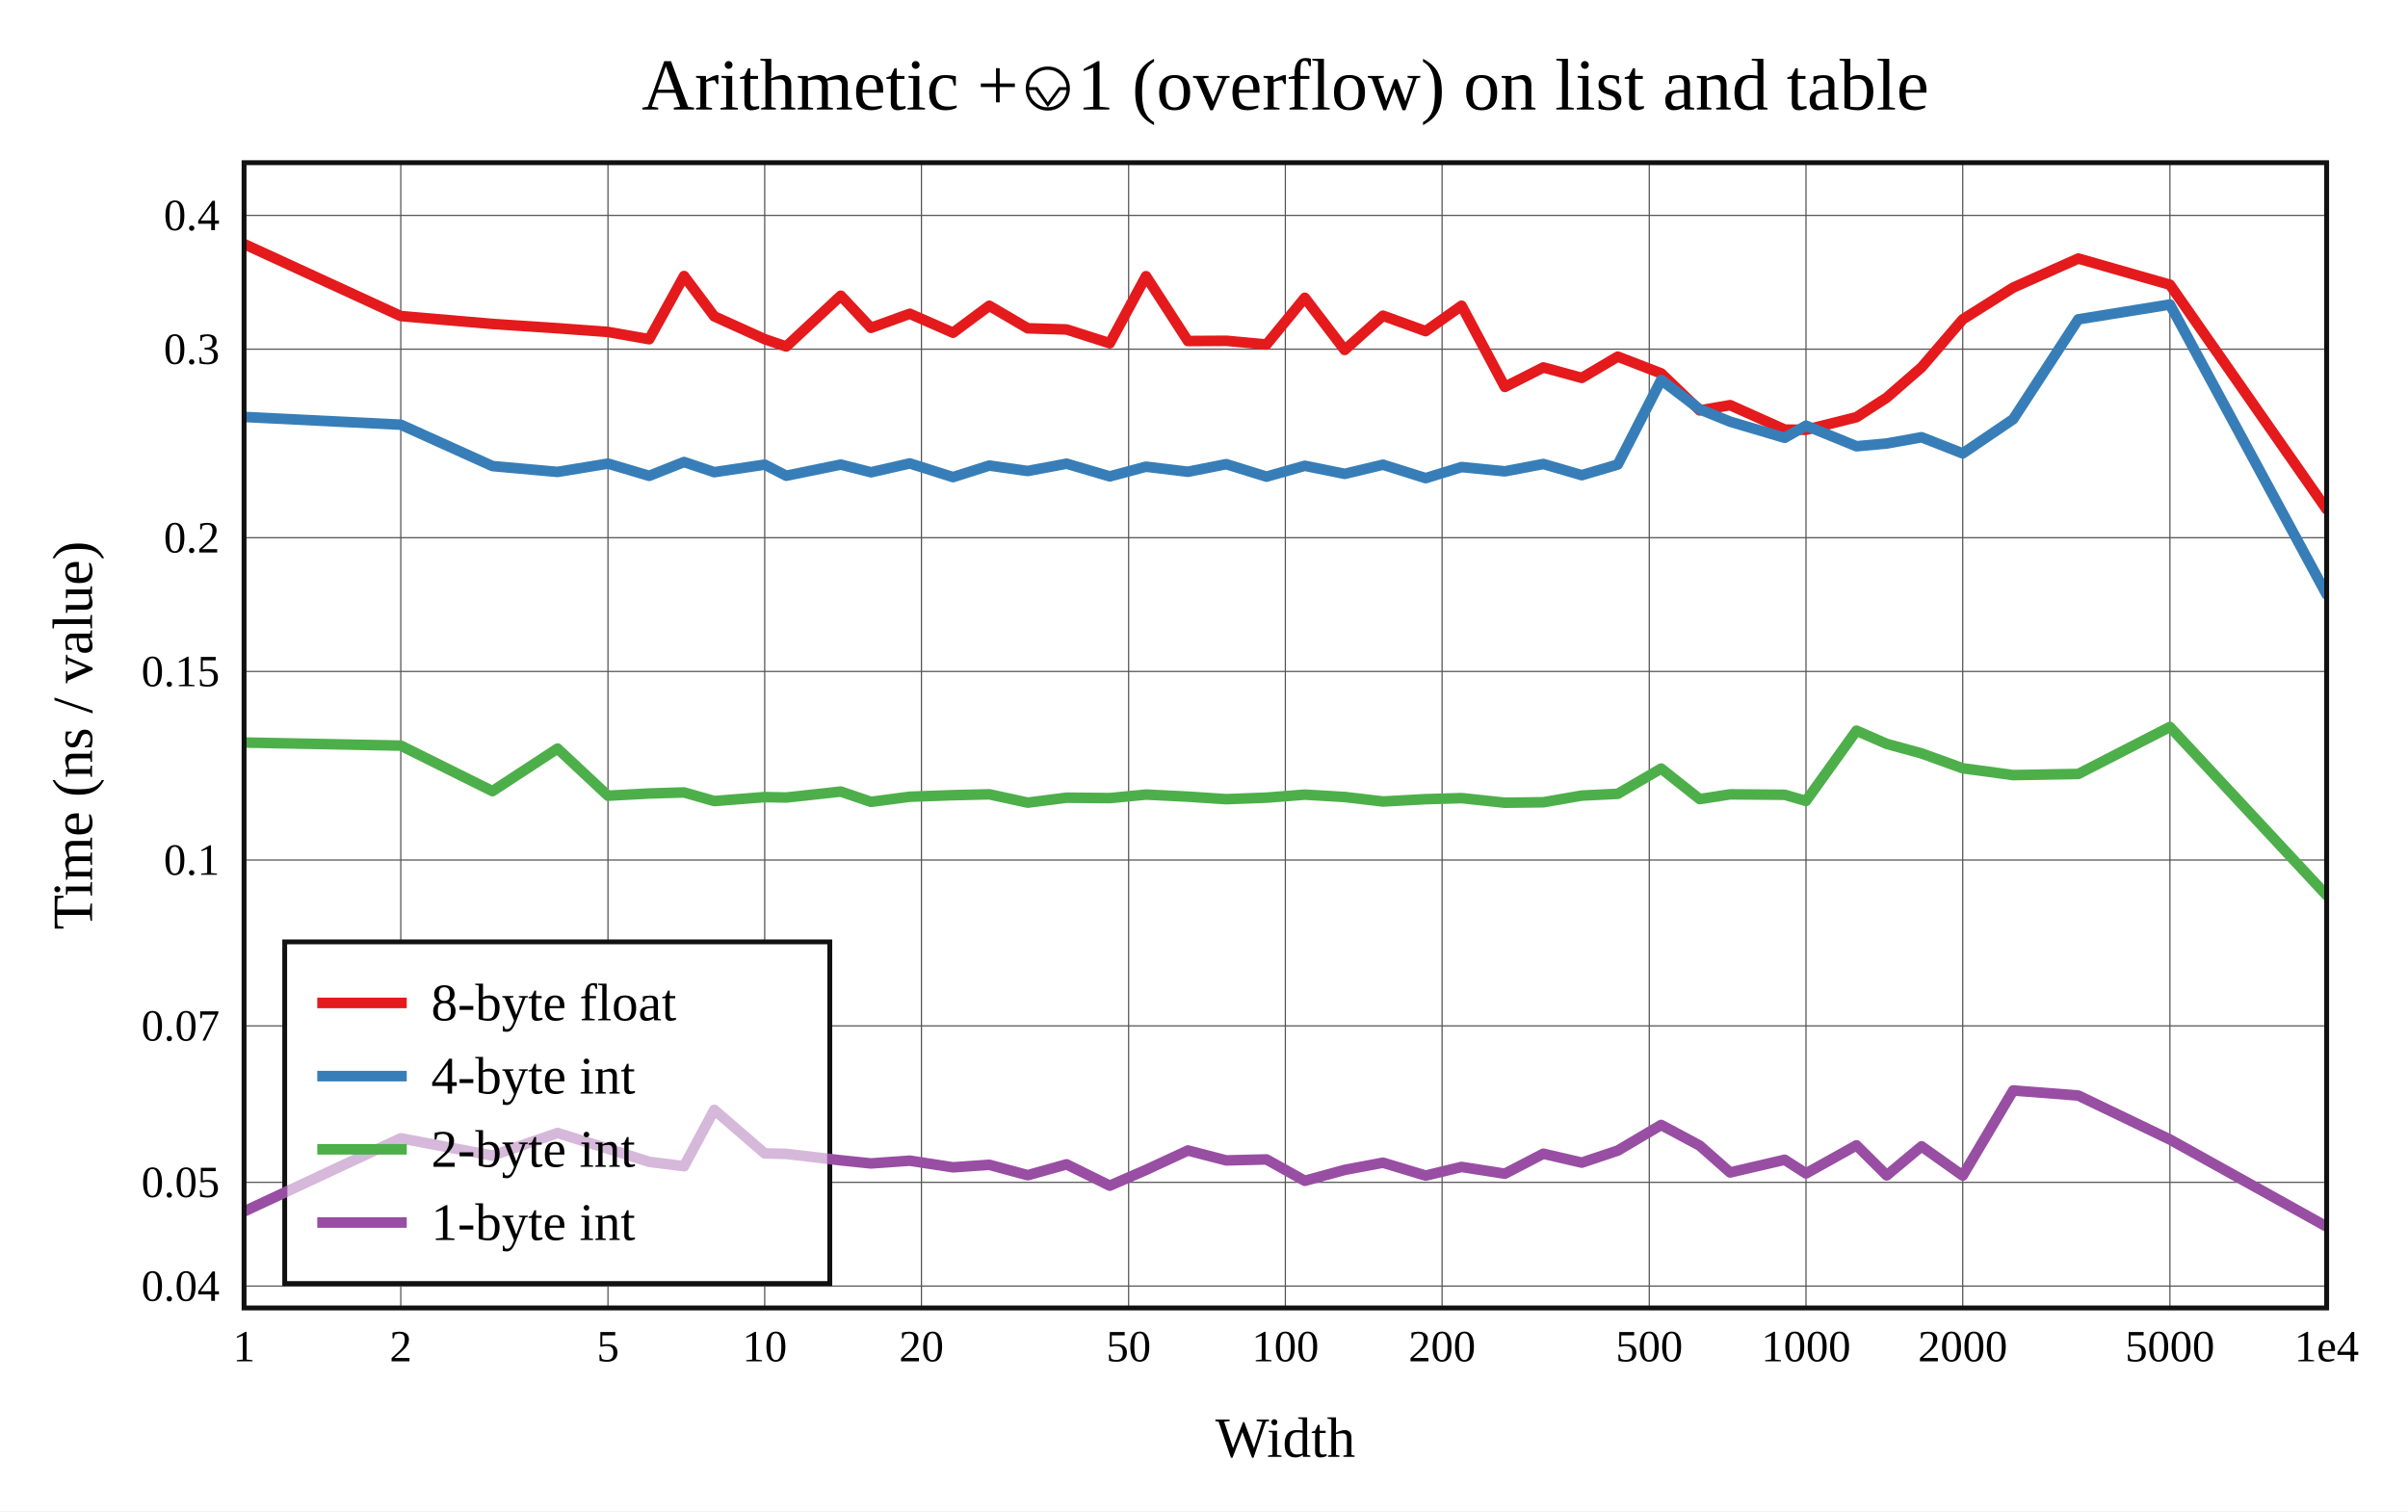
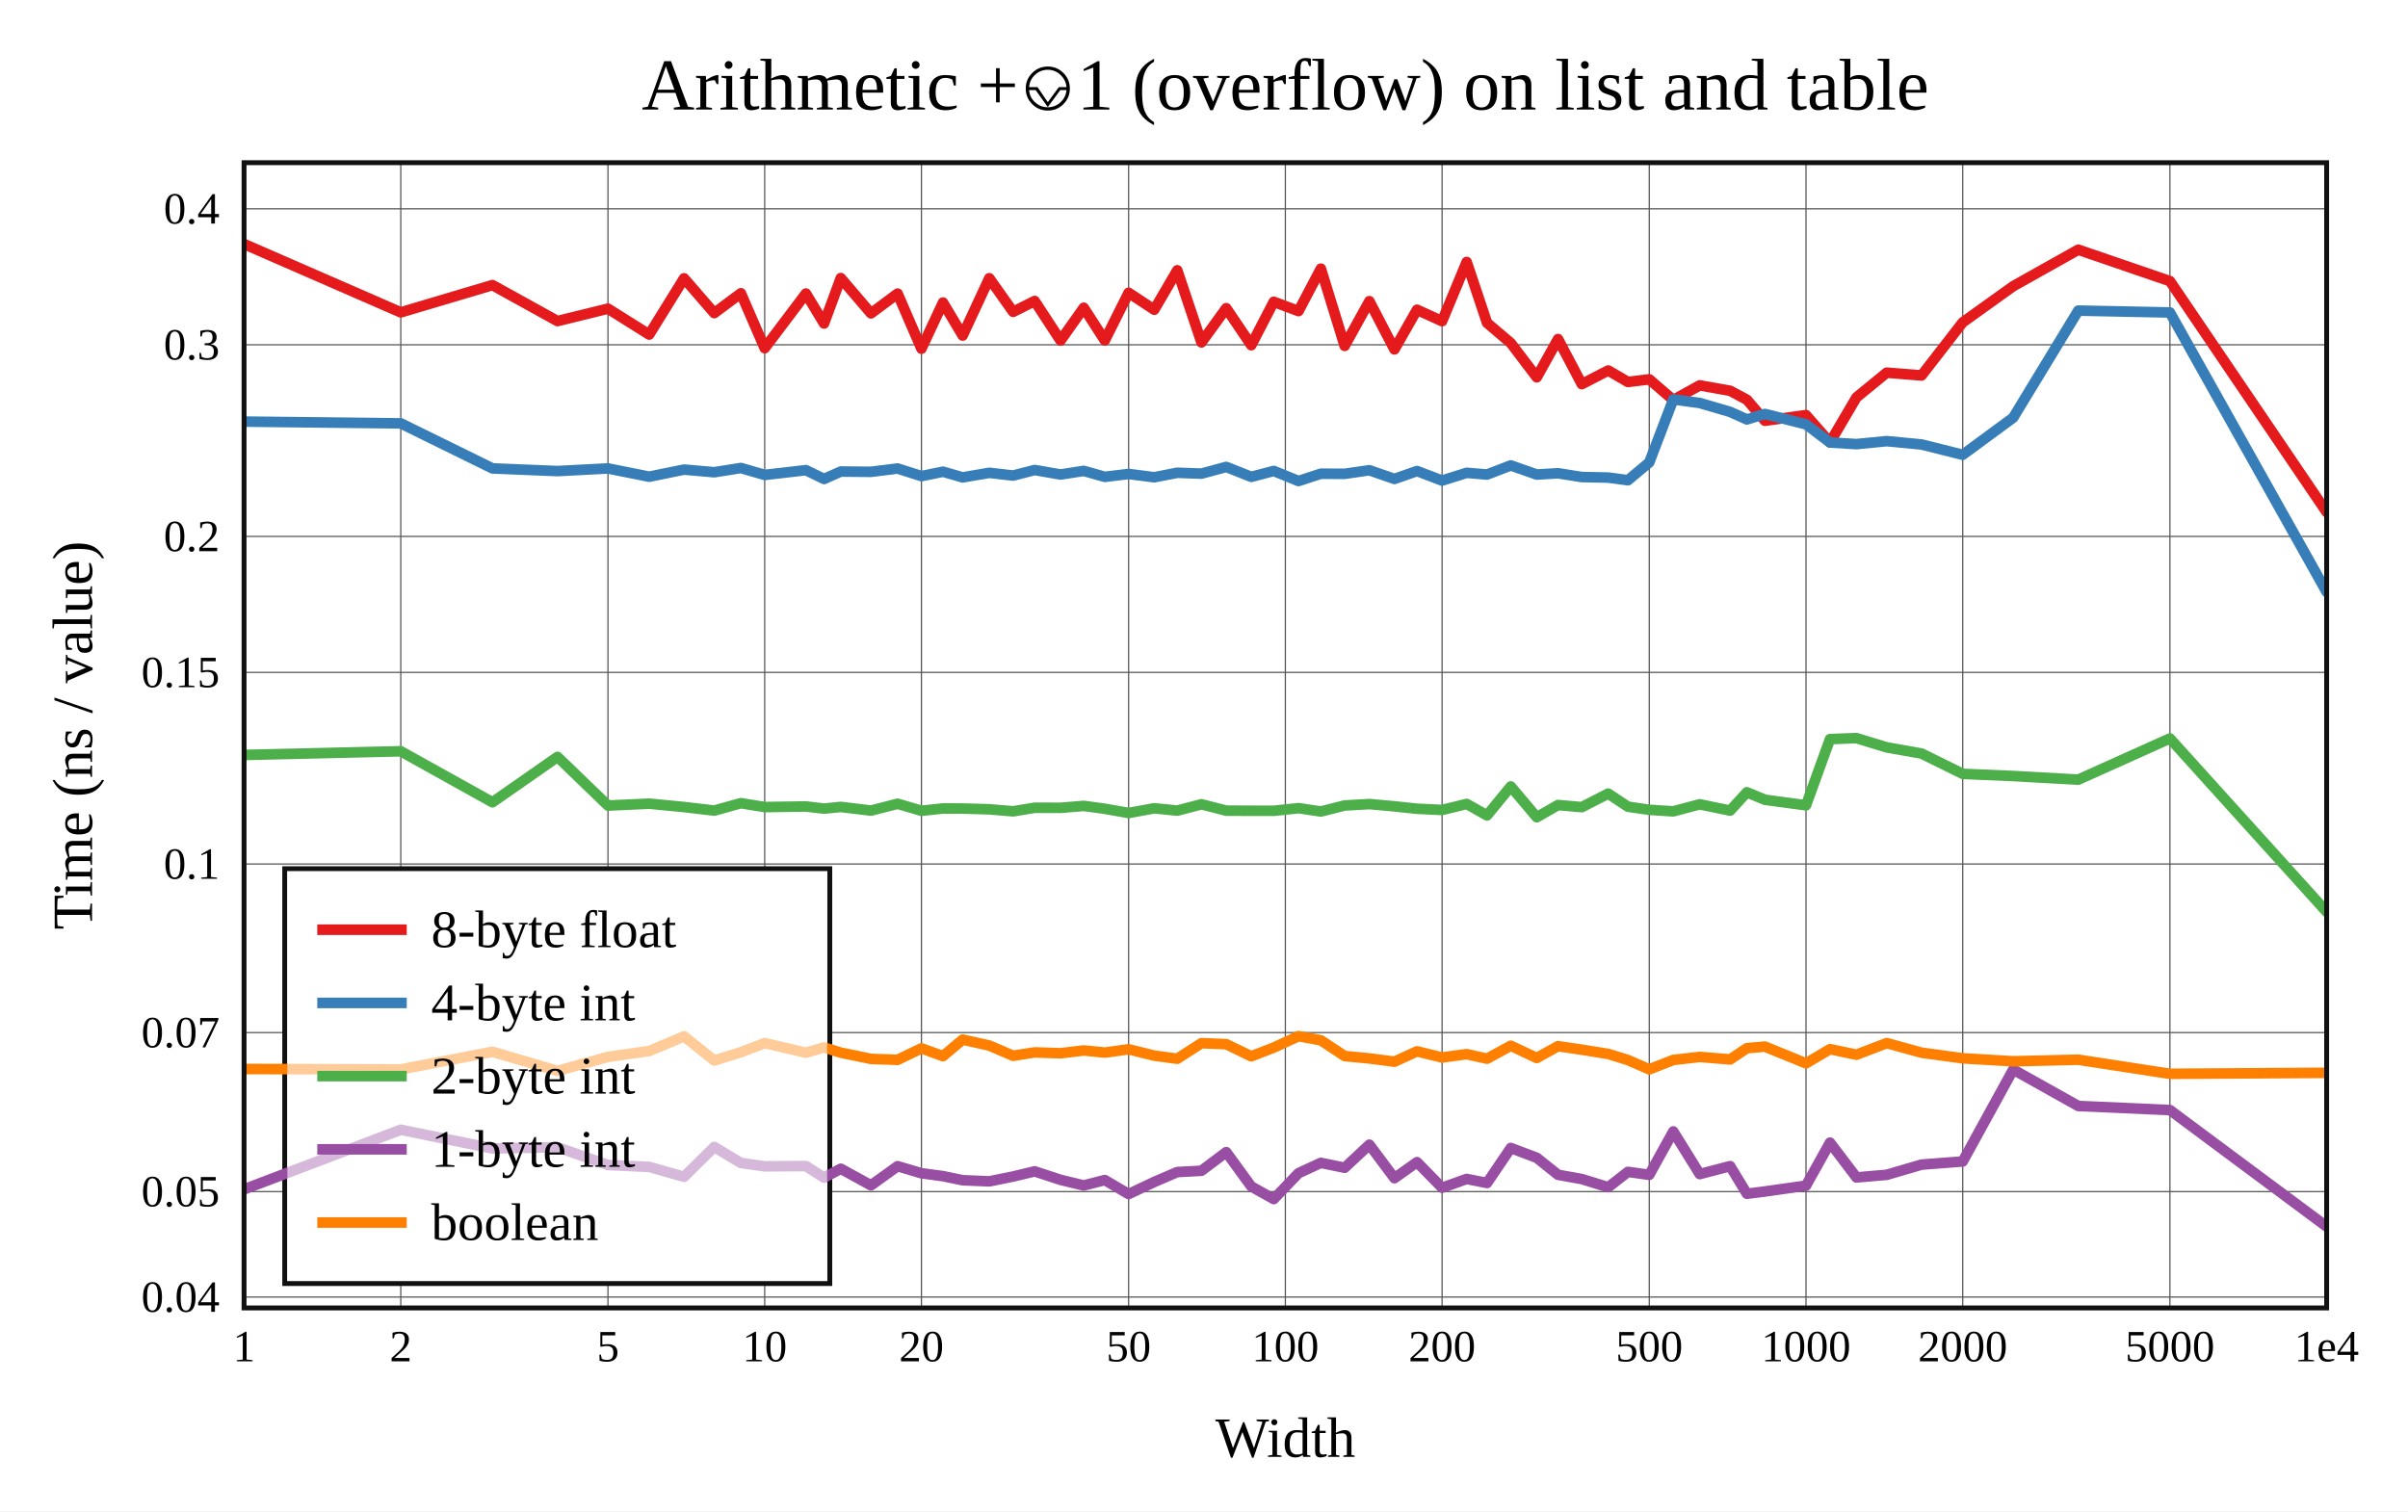
<svg xmlns="http://www.w3.org/2000/svg" viewBox="-60 -40 592 371.6" height="557.4" width="888">
  <g stroke-width="2.6" font-size="14px" text-anchor="middle">
    <defs>
      <clipPath id="clip">
        <rect x="0" y="0" width="512" height="281.6" />
      </clipPath>
    </defs>
    <rect fill="white" x="-60" y="-40" width="592" height="371.6" />
    <text dy="0.33em" font-size="18px" x="256" y="-19">Arithmetic +⎉1 (overflow) on list and table</text>
    <text dy="0.33em" x="256" y="313.6">Width</text>
    <text dy="0.33em" transform="rotate(-90)" x="-140.8" y="-42">Time (ns / value)</text>
    <g stroke-width="0.3" stroke="#555">
      <path d="M38.532 0v281.6" />
      <path d="M89.468 0v281.6" />
      <path d="M128 0v281.6" />
      <path d="M166.532 0v281.6" />
      <path d="M217.468 0v281.6" />
      <path d="M256 0v281.6" />
      <path d="M294.532 0v281.6" />
      <path d="M345.468 0v281.6" />
      <path d="M384 0v281.6" />
      <path d="M422.532 0v281.6" />
      <path d="M473.468 0v281.6" />
-       <path d="M0 276.227h512" />
-       <path d="M0 250.714h512" />
-       <path d="M0 212.244h512" />
-       <path d="M0 171.463h512" />
-       <path d="M0 125.104h512" />
-       <path d="M0 92.212h512" />
-       <path d="M0 45.854h512" />
-       <path d="M0 12.962h512" />
+       <path d="M0 278.925h512" />
+       <path d="M0 252.994h512" />
+       <path d="M0 213.894h512" />
+       <path d="M0 172.446h512" />
+       <path d="M0 125.328h512" />
+       <path d="M0 91.897h512" />
+       <path d="M0 44.779h512" />
+       <path d="M0 11.349h512" />
    </g>
    <g font-size="11px">
      <text dy="0.33em" x="0" y="291.1">1</text>
      <text dy="0.33em" x="38.532" y="291.1">2</text>
      <text dy="0.33em" x="89.468" y="291.1">5</text>
      <text dy="0.33em" x="128" y="291.1">10</text>
      <text dy="0.33em" x="166.532" y="291.1">20</text>
      <text dy="0.33em" x="217.468" y="291.1">50</text>
      <text dy="0.33em" x="256" y="291.1">100</text>
      <text dy="0.33em" x="294.532" y="291.1">200</text>
      <text dy="0.33em" x="345.468" y="291.1">500</text>
      <text dy="0.33em" x="384" y="291.1">1000</text>
      <text dy="0.33em" x="422.532" y="291.1">2000</text>
      <text dy="0.33em" x="473.468" y="291.1">5000</text>
      <text dy="0.33em" x="512" y="291.1">1e4</text>
      <g text-anchor="end">
-         <text dy="0.33em" x="-6" y="276.227">0.04</text>
-         <text dy="0.33em" x="-6" y="250.714">0.05</text>
-         <text dy="0.33em" x="-6" y="212.244">0.07</text>
-         <text dy="0.33em" x="-6" y="171.463">0.1</text>
-         <text dy="0.33em" x="-6" y="125.104">0.15</text>
-         <text dy="0.33em" x="-6" y="92.212">0.2</text>
-         <text dy="0.33em" x="-6" y="45.854">0.3</text>
-         <text dy="0.33em" x="-6" y="12.962">0.4</text>
+         <text dy="0.33em" x="-6" y="278.925">0.04</text>
+         <text dy="0.33em" x="-6" y="252.994">0.05</text>
+         <text dy="0.33em" x="-6" y="213.894">0.07</text>
+         <text dy="0.33em" x="-6" y="172.446">0.1</text>
+         <text dy="0.33em" x="-6" y="125.328">0.15</text>
+         <text dy="0.33em" x="-6" y="91.897">0.2</text>
+         <text dy="0.33em" x="-6" y="44.779">0.3</text>
+         <text dy="0.33em" x="-6" y="11.349">0.4</text>
      </g>
    </g>
-     <rect stroke-width="1.2" stroke="#111" fill="white" transform="translate(10,191.6)" x="0" y="0" width="134" height="84" />
+     <rect stroke-width="1.2" stroke="#111" fill="white" transform="translate(10,173.6)" x="0" y="0" width="134" height="102" />
    <g clip-path="url(#clip)" fill="none" stroke-linecap="round" stroke-linejoin="round">
-       <path stroke="#e41a1c" d="M0 20L38.532 37.715L61.072 39.651L77.064 40.707L89.468 41.616L99.603 43.405L108.173 27.874L115.596 37.782L128 43.395L133.298 45.194L146.704 32.713L154.127 40.608L163.68 37.153L174.301 41.81L183.215 35.182L192.659 40.722L202.212 41.004L212.833 44.395L221.746 27.917L232.053 43.85L241.471 43.793L251.365 44.702L260.791 33.225L270.585 46.045L280.003 37.628L290.498 41.424L299.322 35.173L309.965 55.134L319.43 50.344L328.88 52.92L337.727 47.687L348.392 51.81L357.873 60.906L365.351 59.622L378.757 65.63L384 65.681L396.404 62.58L403.844 57.776L412.408 50.323L422.532 38.532L434.936 30.718L450.94 23.569L473.468 30.01L512 85.25" />
-       <path stroke="#377eb8" d="M0 62.517L38.532 64.425L61.072 74.598L77.064 76.035L89.468 73.994L99.603 76.998L108.173 73.604L115.596 76.098L128 74.248L133.298 76.974L146.704 74.236L154.127 76.123L163.68 73.949L174.301 77.315L183.215 74.474L192.659 75.807L202.212 74.014L212.833 77.134L221.746 74.75L232.053 75.996L241.471 74.131L251.365 77.2L260.791 74.533L270.585 76.513L280.003 74.266L290.498 77.569L299.322 74.842L309.965 75.891L319.43 74.088L328.88 76.837L337.727 74.221L348.392 53.426L357.873 60.639L365.351 63.685L378.757 67.648L384 64.668L396.404 69.725L403.844 69.049L412.408 67.514L422.532 71.486L434.936 63.075L450.94 38.519L473.468 34.876L512 106.174" />
-       <path stroke="#4daf4a" d="M0 142.571L38.532 143.336L61.072 154.526L77.064 144.066L89.468 155.653L99.603 155.105L108.173 154.846L115.596 156.966L128 155.991L133.298 156.098L146.704 154.637L154.127 157.161L163.68 155.903L174.301 155.519L183.215 155.307L192.659 157.354L202.212 156.138L212.833 156.239L221.746 155.374L232.053 155.883L241.471 156.504L251.365 156.129L260.791 155.388L270.585 155.968L280.003 157.073L290.498 156.502L299.322 156.243L309.965 157.377L319.43 157.263L328.88 155.62L337.727 155.189L348.392 148.976L357.873 156.482L365.351 155.317L378.757 155.422L384 156.937L396.404 139.659L403.844 142.908L412.408 145.252L422.532 148.909L434.936 150.581L450.94 150.303L473.468 138.745L512 180.147" />
-       <path stroke="#984ea3" d="M0 257.878L38.532 239.887L61.072 244.144L77.064 238.582L89.468 242.445L99.603 245.678L108.173 246.746L115.596 232.9L128 243.6L133.298 243.72L146.704 245.302L154.127 246.067L163.68 245.391L174.301 247.024L183.215 246.404L192.659 248.96L202.212 246.292L212.833 251.533L221.746 247.661L232.053 242.888L241.471 245.326L251.365 245.086L260.791 250.336L270.585 247.658L280.003 245.892L290.498 249.055L299.322 246.93L309.965 248.593L319.43 243.684L328.88 245.871L337.727 242.907L348.392 236.608L357.873 241.688L365.351 248.289L378.757 245.167L384 248.531L396.404 241.616L403.844 249.01L412.408 241.868L422.532 249.059L434.936 228.13L450.94 229.372L473.468 240.189L512 261.6" />
+       <path stroke="#e41a1c" d="M0 20L38.532 36.805L61.072 30.102L77.064 38.946L89.468 35.895L99.603 42.263L108.173 28.431L115.596 36.987L122.143 32.11L128 45.611L138.135 32.176L142.585 39.538L146.704 28.377L154.127 37.055L160.675 32.191L166.532 45.732L171.83 34.397L176.667 42.502L183.215 28.413L189.072 36.68L194.37 34.011L200.73 43.735L206.436 35.672L211.611 43.696L217.468 31.991L223.768 36.151L229.426 26.466L235.373 44.189L241.471 35.783L247.616 44.877L253.149 34.209L259.239 36.491L264.728 26.059L270.585 45.049L276.655 34.056L282.818 45.908L288.365 36.162L294.532 38.972L300.583 24.419L305.586 39.386L311.42 44.35L317.808 52.768L323.04 43.372L328.88 54.454L335.377 51.097L340.225 53.919L345.468 53.272L351.37 58.354L357.873 54.755L365.351 56.086L369.471 58.29L373.909 63.459L384 62.065L389.901 68.787L396.404 57.72L403.844 51.632L412.408 52.321L422.532 39.264L434.936 30.378L450.94 21.398L473.468 29.122L512 85.933" />
+       <path stroke="#377eb8" d="M0 63.662L38.532 64.096L61.072 75.172L77.064 75.831L89.468 75.184L99.603 77.214L108.173 75.466L115.596 76.114L122.143 75.075L128 76.777L138.135 75.605L142.585 77.774L146.704 75.945L154.127 76.013L160.675 75.197L166.532 77.067L171.83 75.985L176.667 77.383L183.215 76.262L189.072 76.933L194.37 75.566L200.73 76.672L206.436 75.787L211.611 77.248L217.468 76.544L223.768 77.351L229.426 76.248L235.373 76.457L241.471 74.808L247.616 77.252L253.149 75.795L259.239 78.274L264.728 76.479L270.585 76.505L276.655 75.626L282.818 77.762L288.365 75.822L294.532 78.161L300.583 76.262L305.586 76.679L311.42 74.439L317.808 76.683L323.04 76.371L328.88 77.296L335.377 77.429L340.225 78.079L345.468 73.699L351.37 58.21L357.873 59.091L365.351 61.281L369.471 63.127L373.909 61.786L384 64.339L389.901 68.803L396.404 69.199L403.844 68.471L412.408 69.289L422.532 71.821L434.936 62.697L450.94 36.372L473.468 36.833L512 105.559" />
+       <path stroke="#4daf4a" d="M0 145.63L38.532 144.723L61.072 157.263L77.064 146.109L89.468 158.078L99.603 157.606L108.173 158.438L115.596 159.308L122.143 157.491L128 158.446L138.135 158.299L142.585 158.823L146.704 158.412L154.127 159.307L160.675 157.631L166.532 159.356L171.83 158.786L176.667 158.806L183.215 158.994L189.072 159.487L194.37 158.616L200.73 158.631L206.436 158.16L211.611 158.861L217.468 159.902L223.768 158.745L229.426 159.313L235.373 157.759L241.471 159.325L247.616 159.351L253.149 159.357L259.239 158.716L264.728 159.532L270.585 158.056L276.655 157.709L282.818 158.267L288.365 158.857L294.532 159.155L300.583 157.674L305.586 160.491L311.42 153.376L317.808 160.943L323.04 157.946L328.88 158.462L335.377 155.136L340.225 158.352L345.468 159.119L351.37 159.498L357.873 157.769L365.351 159.314L369.471 154.809L373.909 156.648L384 158.01L389.901 141.733L396.404 141.492L403.844 143.765L412.408 145.281L422.532 150.276L434.936 150.813L450.94 151.7L473.468 141.577L512 184.214" />
+       <path stroke="#984ea3" d="M0 252.438L38.532 237.786L61.072 242.388L77.064 242.079L89.468 246.458L99.603 246.921L108.173 249.351L115.596 242.02L122.143 245.953L128 246.783L138.135 246.716L142.585 249.569L146.704 247.372L154.127 251.45L160.675 246.749L166.532 248.481L171.83 249.198L176.667 250.195L183.215 250.476L189.072 249.287L194.37 248.015L200.73 250.101L206.436 251.485L211.611 250.155L217.468 253.6L223.768 250.626L229.426 248.194L235.373 247.871L241.471 243.292L247.616 251.726L253.149 254.83L259.239 248.461L264.728 245.93L270.585 247.133L276.655 241.454L282.818 249.702L288.365 245.756L294.532 252.05L300.583 249.884L305.586 250.876L311.42 242.272L317.808 244.678L323.04 248.863L328.88 249.912L335.377 251.919L340.225 248.142L345.468 248.875L351.37 238.206L357.873 248.687L365.351 246.734L369.471 253.525L373.909 252.964L384 251.532L389.901 240.954L396.404 249.51L403.844 248.868L412.408 246.362L422.532 245.582L434.936 222.988L450.94 231.943L473.468 232.946L512 261.6" />
+       <path stroke="#ff7f00" d="M0 222.849L38.532 222.952L61.072 218.616L77.064 223.313L89.468 219.881L99.603 218.435L108.173 214.814L115.596 220.753L122.143 218.729L128 216.477L138.135 218.848L142.585 217.55L146.704 218.833L154.127 220.364L160.675 220.592L166.532 217.766L171.83 219.684L176.667 215.62L183.215 217.083L189.072 219.6L194.37 218.767L200.73 218.977L206.436 218.291L211.611 218.812L217.468 218.005L223.768 219.561L229.426 220.328L235.373 216.5L241.471 216.748L247.616 219.721L253.149 217.589L259.239 214.776L264.728 215.792L270.585 219.669L276.655 220.247L282.818 221.048L288.365 218.511L294.532 220.015L300.583 219.199L305.586 220.314L311.42 217.132L317.808 220.14L323.04 217.239L328.88 218.099L335.377 219.148L340.225 220.647L345.468 222.934L351.37 220.626L357.873 219.881L365.351 220.493L369.471 217.738L373.909 217.342L384 221.456L389.901 217.974L396.404 219.337L403.844 216.483L412.408 218.841L422.532 220.224L434.936 220.95L450.94 220.567L473.468 224.034L512 223.791" />
    </g>
    <rect stroke-width="1.2" stroke="#111" fill="none" x="0" y="0" width="512" height="281.6" />
-     <g transform="translate(10,191.6)" text-anchor="start" font-size="13px">
-       <rect fill="white" opacity="0.6" x="0.65" y="0.65" width="132.7" height="82.7" />
+     <g transform="translate(10,173.6)" text-anchor="start" font-size="13px">
+       <rect fill="white" opacity="0.6" x="0.65" y="0.65" width="132.7" height="100.7" />
      <path stroke="#e41a1c" d="M8 15h22" />
      <path stroke="#377eb8" d="M8 33h22" />
      <path stroke="#4daf4a" d="M8 51h22" />
      <path stroke="#984ea3" d="M8 69h22" />
+       <path stroke="#ff7f00" d="M8 87h22" />
      <text dy="0.33em" x="36" y="15">8-byte float</text>
      <text dy="0.33em" x="36" y="33">4-byte int</text>
      <text dy="0.33em" x="36" y="51">2-byte int</text>
      <text dy="0.33em" x="36" y="69">1-byte int</text>
+       <text dy="0.33em" x="36" y="87">boolean</text>
    </g>
  </g>
</svg>
